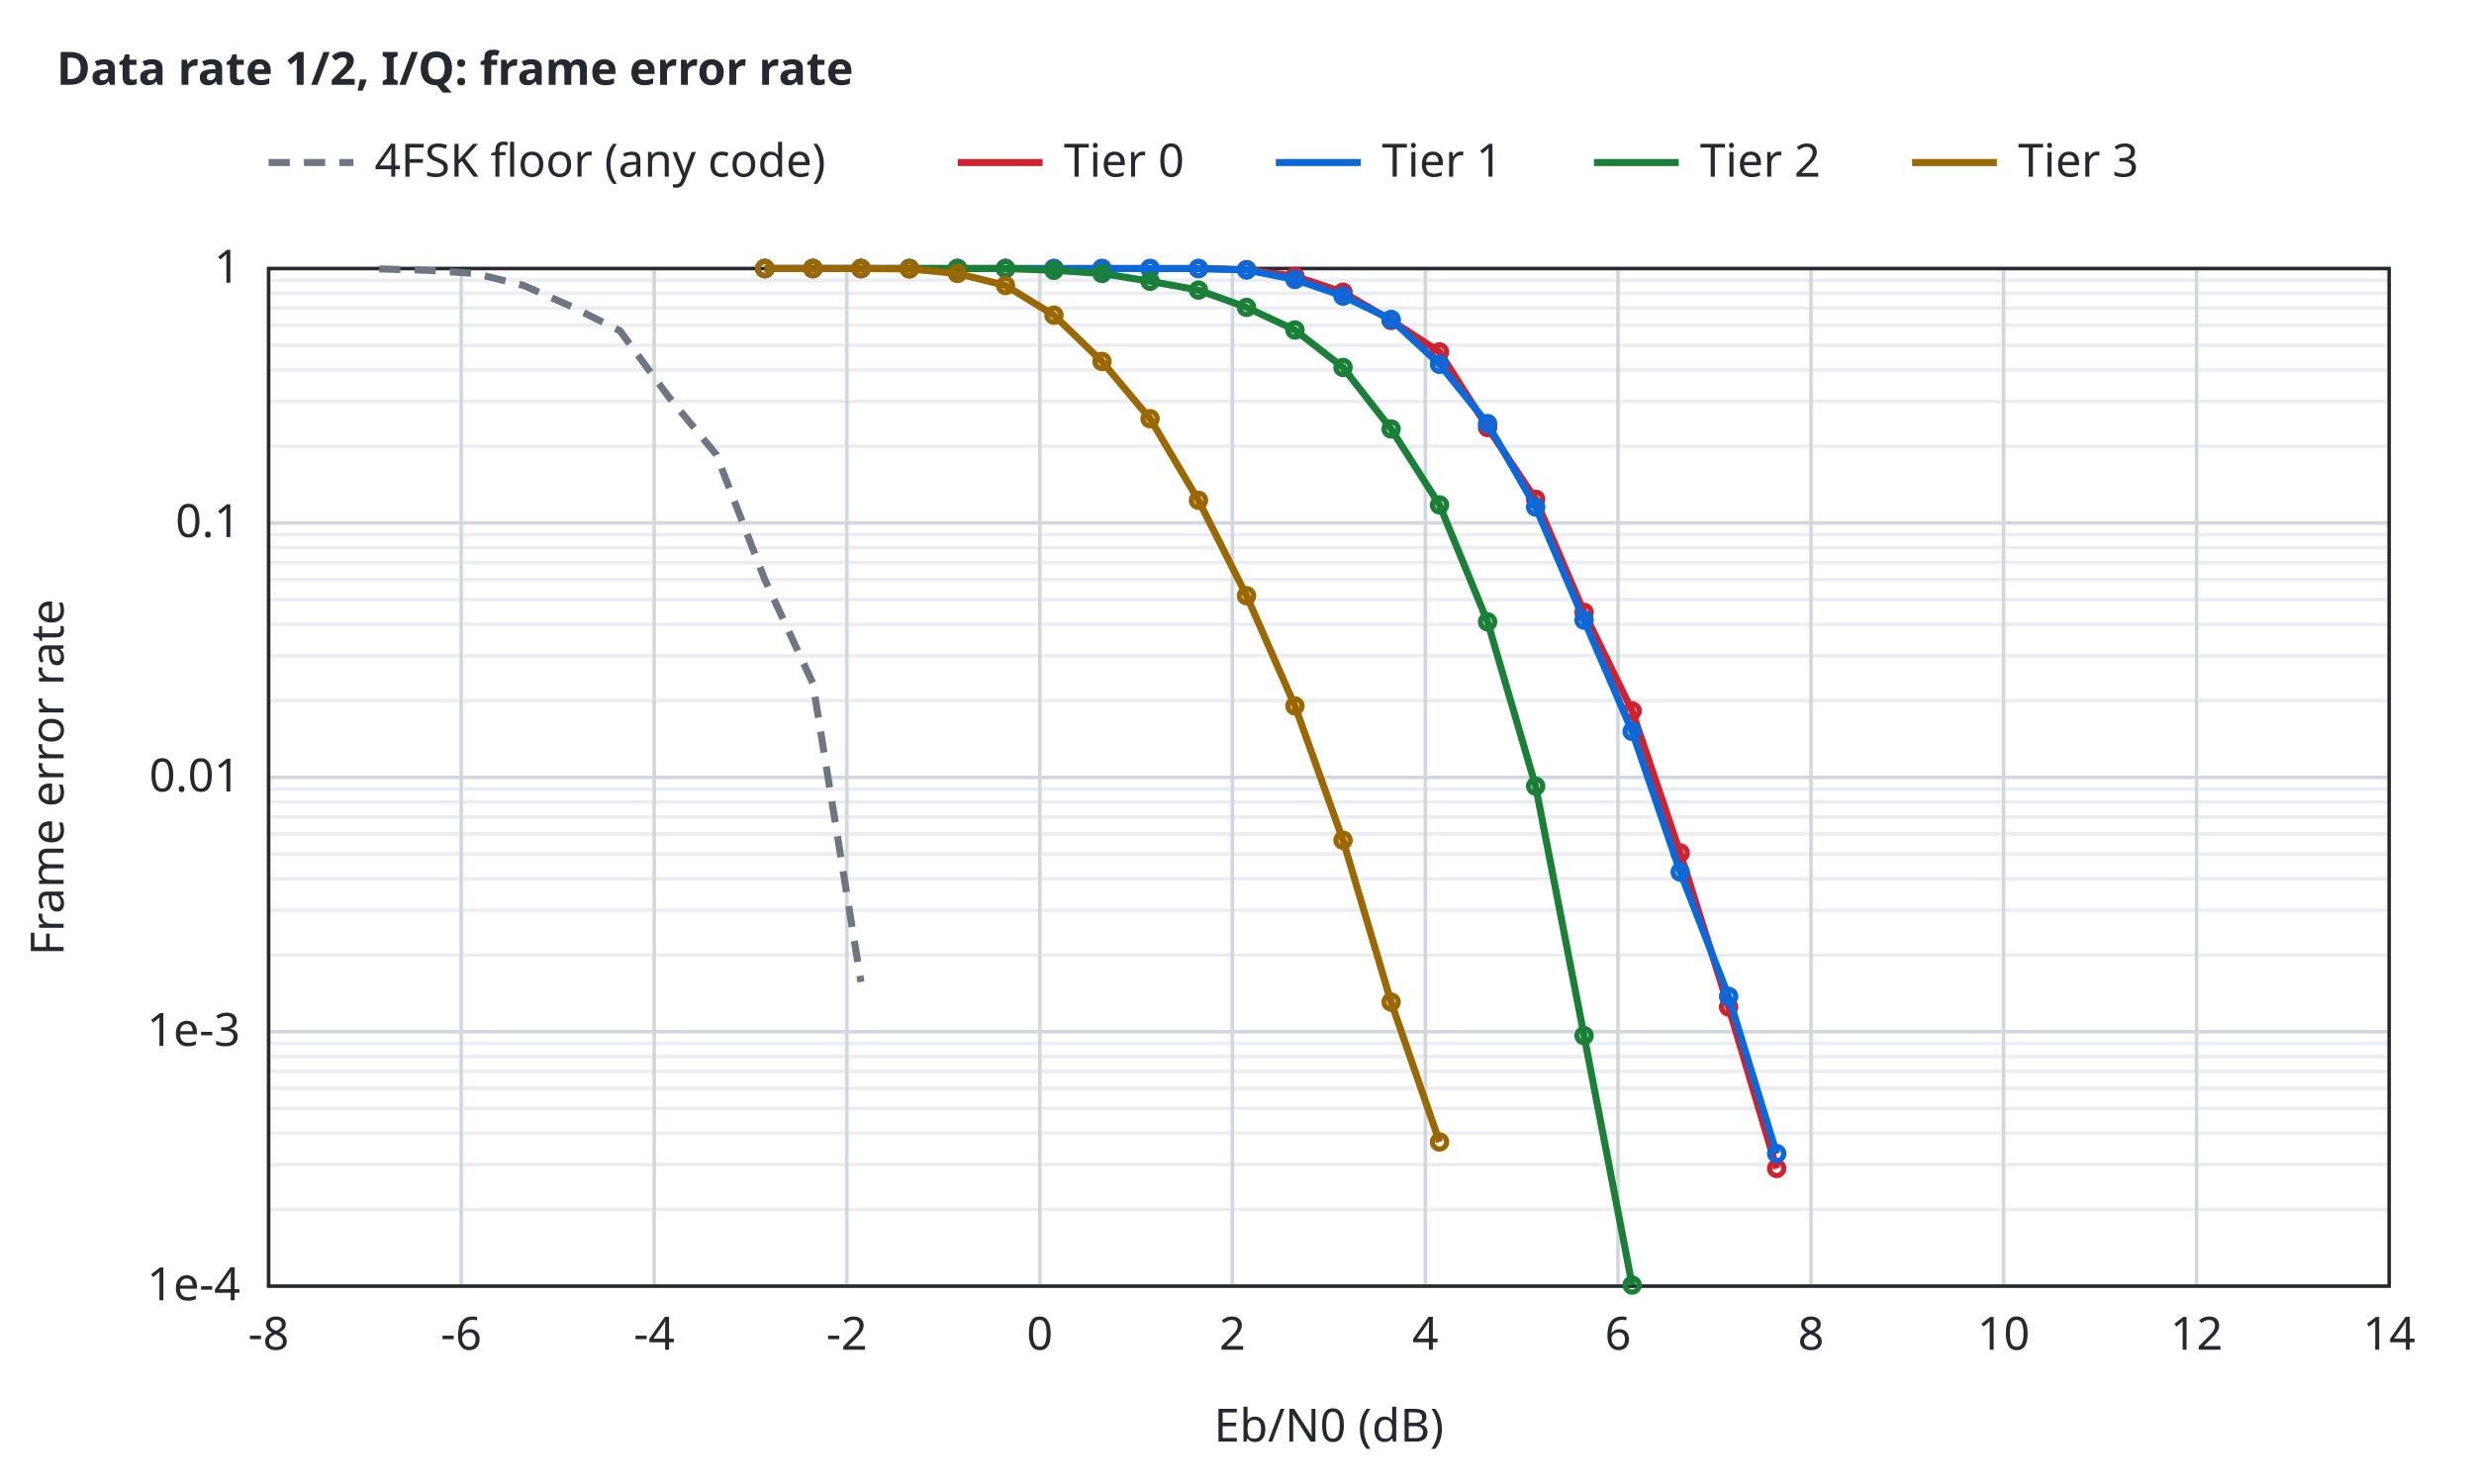
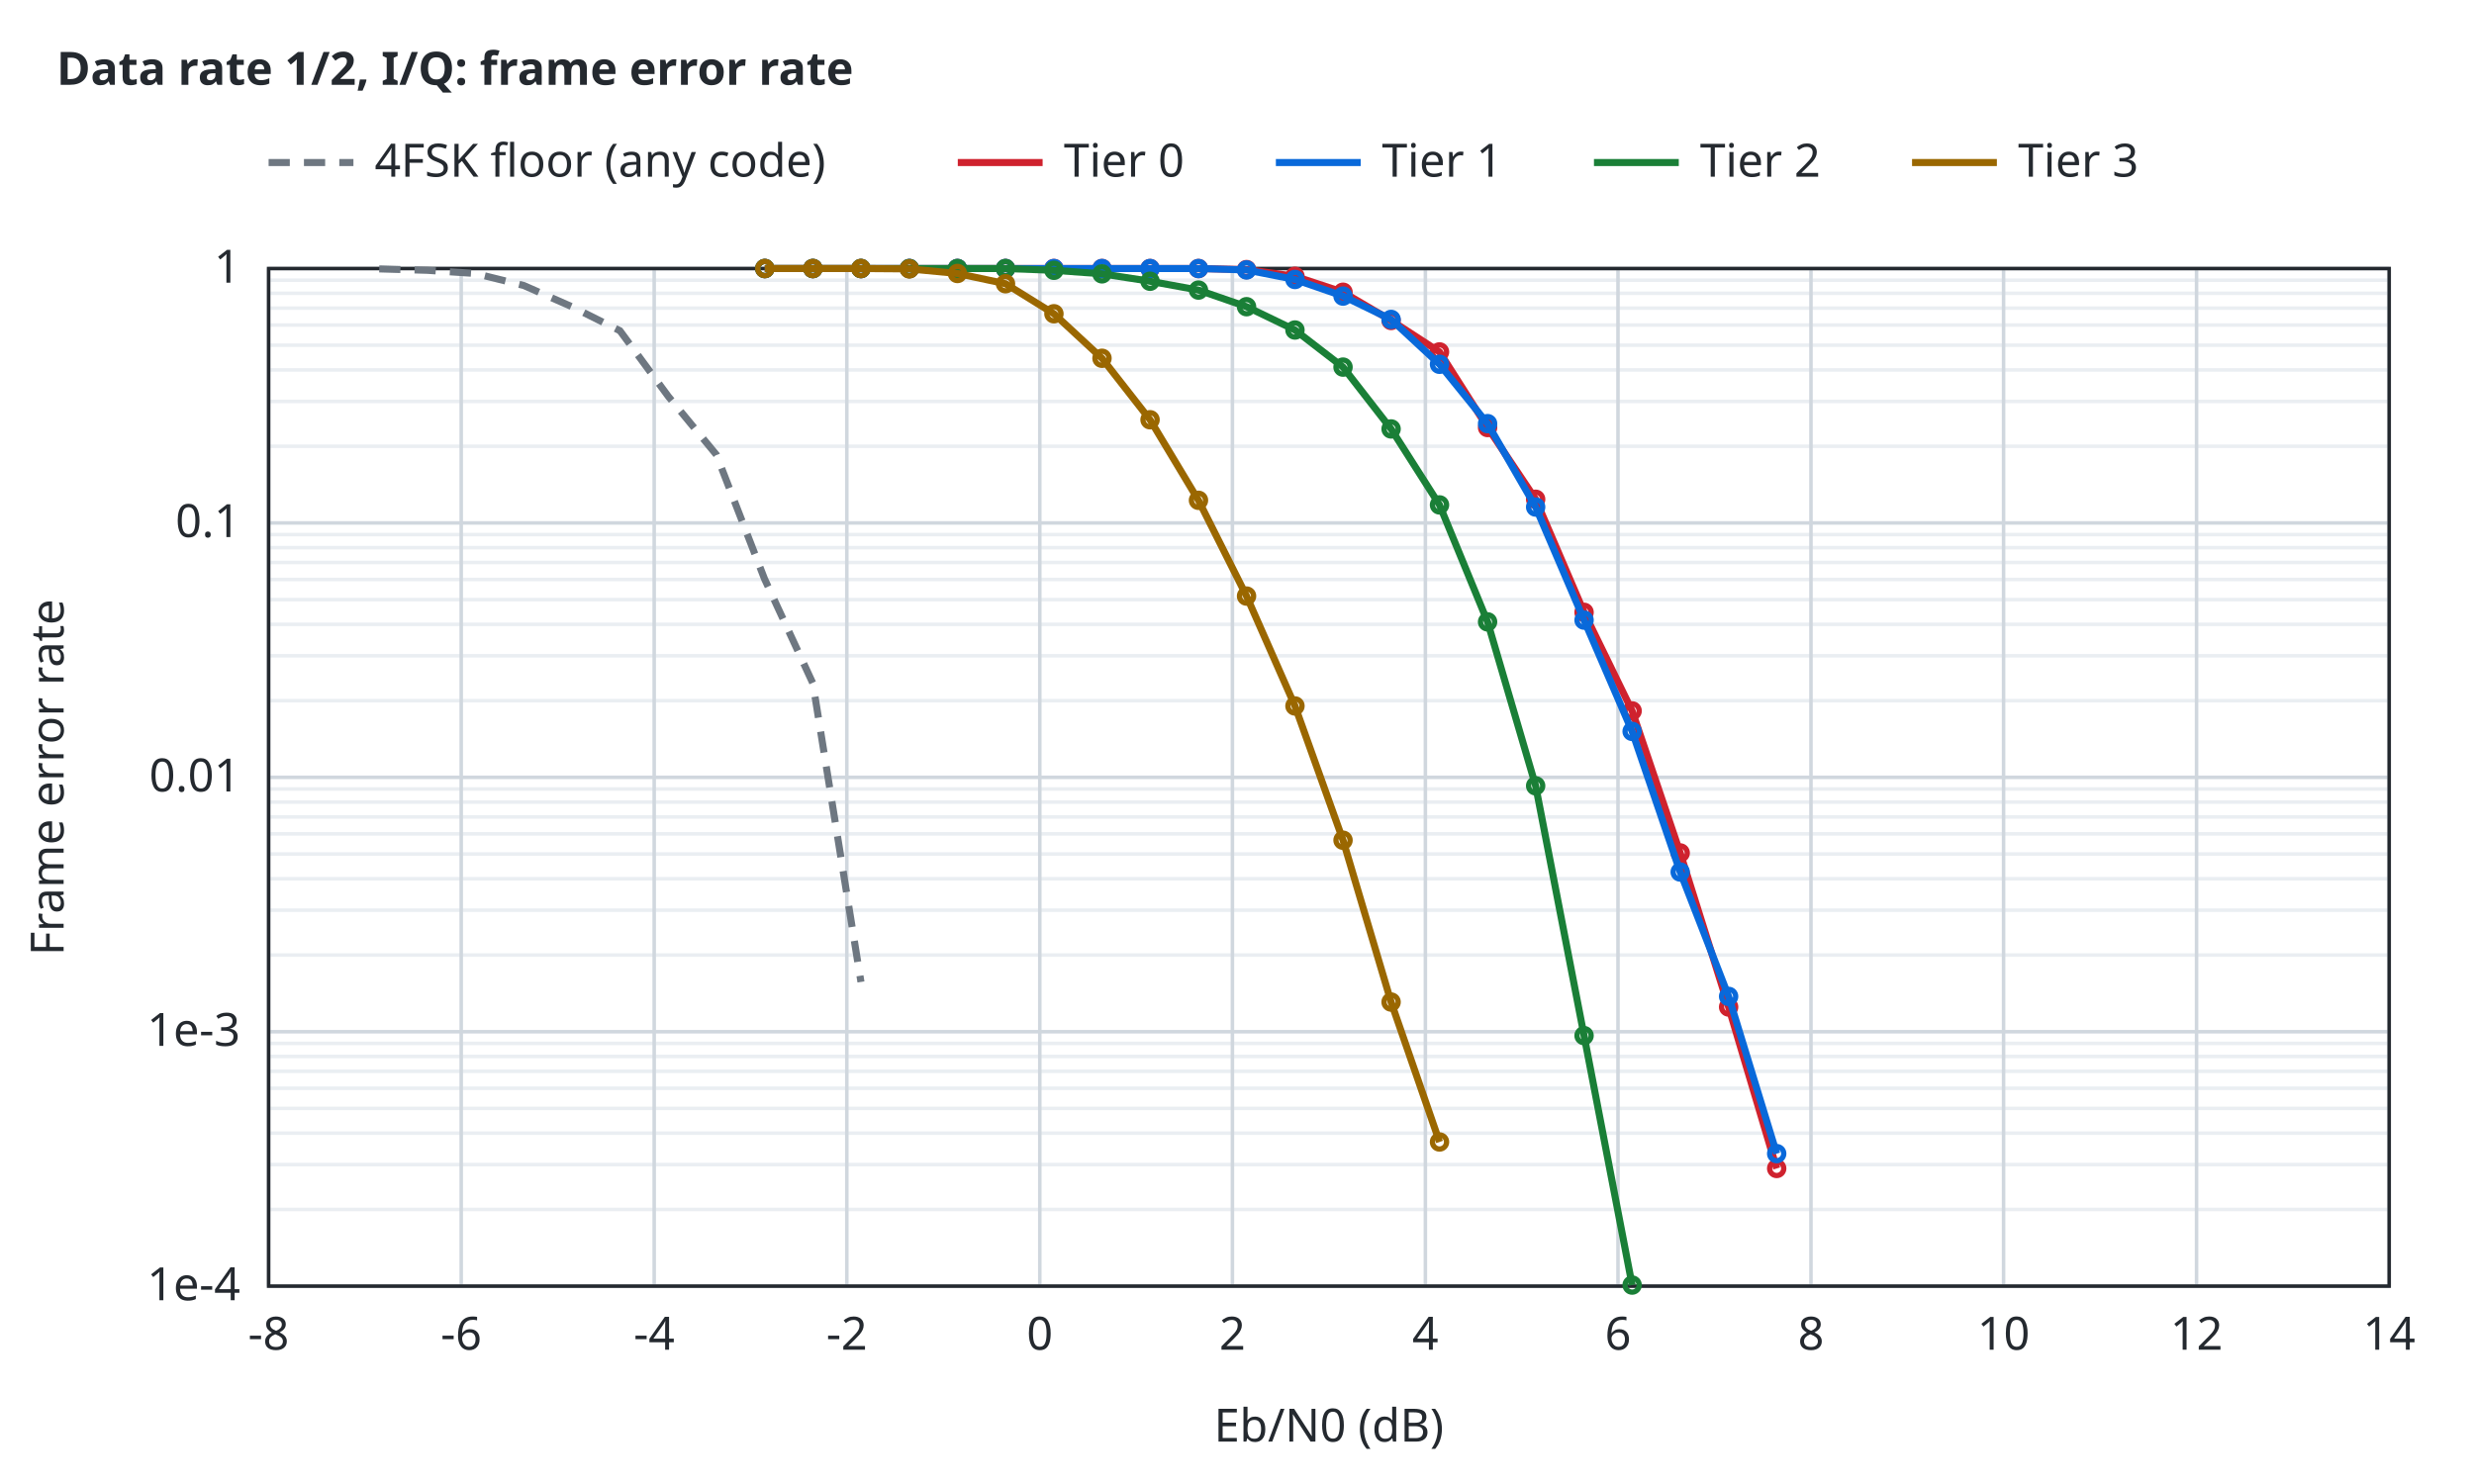
<svg xmlns="http://www.w3.org/2000/svg" width="700" height="420" viewBox="0 0 700 420">
  <style>text{font-family:sans-serif;font-size:13px;fill:#24292f}.t{font-weight:600}.bg{fill:#ffffff}.ax{stroke:#24292f;stroke-width:1;fill:none}.gr{stroke:#d0d7de;stroke-width:1}.mi{stroke:#eaeef2;stroke-width:1}.r0{stroke:#6e7781}.r1{stroke:#bc4c00}.r2{stroke:#8250df}.r3{stroke:#1b7c83}.r4{stroke:#9a6700}.s1{stroke:#cf222e}.s2{stroke:#0969da}.s3{stroke:#1a7f37}.s4{stroke:#9a6700}.q0{fill:#6e7781}.q1{fill:#bc4c00}.q2{fill:#8250df}.f1{fill:#cf222e}.f2{fill:#0969da}.f3{fill:#1a7f37}.f4{fill:#9a6700}.l{fill:none;stroke-width:2}.p{fill:none;stroke-width:1.5}.e{fill:none;stroke-width:1;stroke-opacity:.25}@media (prefers-color-scheme:dark){text{fill:#e6edf3}.bg{fill:#0d1117}.ax{stroke:#8b949e}.gr{stroke:#30363d}.mi{stroke:#21262d}.r0{stroke:#8b949e}.r1{stroke:#f0883e}.r2{stroke:#d2a8ff}.r3{stroke:#39c5cf}.r4{stroke:#d29922}.s1{stroke:#ff7b72}.s2{stroke:#58a6ff}.s3{stroke:#3fb950}.s4{stroke:#d29922}.q0{fill:#8b949e}.q1{fill:#f0883e}.q2{fill:#d2a8ff}.f1{fill:#ff7b72}.f2{fill:#58a6ff}.f3{fill:#3fb950}.f4{fill:#d29922}}</style>
  <rect class="bg" width="100%" height="100%" />
  <text class="t" x="16" y="24">Data rate 1/2, I/Q: frame error rate</text>
  <line class="mi" x1="76.0" y1="342.3" x2="676.0" y2="342.3" />
  <line class="mi" x1="76.0" y1="329.6" x2="676.0" y2="329.6" />
  <line class="mi" x1="76.0" y1="320.7" x2="676.0" y2="320.7" />
  <line class="mi" x1="76.0" y1="313.7" x2="676.0" y2="313.7" />
  <line class="mi" x1="76.0" y1="308.0" x2="676.0" y2="308.0" />
  <line class="mi" x1="76.0" y1="303.2" x2="676.0" y2="303.2" />
  <line class="mi" x1="76.0" y1="299.0" x2="676.0" y2="299.0" />
  <line class="mi" x1="76.0" y1="295.3" x2="676.0" y2="295.3" />
  <line class="mi" x1="76.0" y1="270.3" x2="676.0" y2="270.3" />
  <line class="mi" x1="76.0" y1="257.6" x2="676.0" y2="257.6" />
  <line class="mi" x1="76.0" y1="248.7" x2="676.0" y2="248.7" />
  <line class="mi" x1="76.0" y1="241.7" x2="676.0" y2="241.7" />
  <line class="mi" x1="76.0" y1="236.0" x2="676.0" y2="236.0" />
  <line class="mi" x1="76.0" y1="231.2" x2="676.0" y2="231.2" />
  <line class="mi" x1="76.0" y1="227.0" x2="676.0" y2="227.0" />
  <line class="mi" x1="76.0" y1="223.3" x2="676.0" y2="223.3" />
  <line class="mi" x1="76.0" y1="198.3" x2="676.0" y2="198.3" />
  <line class="mi" x1="76.0" y1="185.6" x2="676.0" y2="185.6" />
  <line class="mi" x1="76.0" y1="176.7" x2="676.0" y2="176.7" />
  <line class="mi" x1="76.0" y1="169.7" x2="676.0" y2="169.7" />
  <line class="mi" x1="76.0" y1="164.0" x2="676.0" y2="164.0" />
  <line class="mi" x1="76.0" y1="159.2" x2="676.0" y2="159.2" />
  <line class="mi" x1="76.0" y1="155.0" x2="676.0" y2="155.0" />
  <line class="mi" x1="76.0" y1="151.3" x2="676.0" y2="151.3" />
  <line class="mi" x1="76.0" y1="126.3" x2="676.0" y2="126.3" />
  <line class="mi" x1="76.0" y1="113.6" x2="676.0" y2="113.6" />
  <line class="mi" x1="76.0" y1="104.7" x2="676.0" y2="104.7" />
  <line class="mi" x1="76.0" y1="97.7" x2="676.0" y2="97.7" />
  <line class="mi" x1="76.0" y1="92.0" x2="676.0" y2="92.0" />
  <line class="mi" x1="76.0" y1="87.2" x2="676.0" y2="87.2" />
  <line class="mi" x1="76.0" y1="83.0" x2="676.0" y2="83.0" />
  <line class="mi" x1="76.0" y1="79.3" x2="676.0" y2="79.3" />
  <line class="gr" x1="76.0" y1="364.0" x2="76.0" y2="76.0" />
  <text x="76.0" y="382.0" text-anchor="middle">-8</text>
  <line class="gr" x1="130.5" y1="364.0" x2="130.5" y2="76.0" />
  <text x="130.5" y="382.0" text-anchor="middle">-6</text>
  <line class="gr" x1="185.1" y1="364.0" x2="185.1" y2="76.0" />
  <text x="185.1" y="382.0" text-anchor="middle">-4</text>
  <line class="gr" x1="239.6" y1="364.0" x2="239.6" y2="76.0" />
  <text x="239.6" y="382.0" text-anchor="middle">-2</text>
  <line class="gr" x1="294.2" y1="364.0" x2="294.2" y2="76.0" />
  <text x="294.2" y="382.0" text-anchor="middle">0</text>
  <line class="gr" x1="348.7" y1="364.0" x2="348.7" y2="76.0" />
  <text x="348.7" y="382.0" text-anchor="middle">2</text>
  <line class="gr" x1="403.3" y1="364.0" x2="403.3" y2="76.0" />
  <text x="403.3" y="382.0" text-anchor="middle">4</text>
  <line class="gr" x1="457.8" y1="364.0" x2="457.8" y2="76.0" />
  <text x="457.8" y="382.0" text-anchor="middle">6</text>
  <line class="gr" x1="512.4" y1="364.0" x2="512.4" y2="76.0" />
  <text x="512.4" y="382.0" text-anchor="middle">8</text>
  <line class="gr" x1="566.9" y1="364.0" x2="566.9" y2="76.0" />
  <text x="566.9" y="382.0" text-anchor="middle">10</text>
  <line class="gr" x1="621.5" y1="364.0" x2="621.5" y2="76.0" />
  <text x="621.5" y="382.0" text-anchor="middle">12</text>
  <line class="gr" x1="676.0" y1="364.0" x2="676.0" y2="76.0" />
  <text x="676.0" y="382.0" text-anchor="middle">14</text>
  <line class="gr" x1="76.0" y1="364.0" x2="676.0" y2="364.0" />
  <text x="68.0" y="368.0" text-anchor="end">1e-4</text>
  <line class="gr" x1="76.0" y1="292.0" x2="676.0" y2="292.0" />
  <text x="68.0" y="296.0" text-anchor="end">1e-3</text>
  <line class="gr" x1="76.0" y1="220.0" x2="676.0" y2="220.0" />
  <text x="68.0" y="224.0" text-anchor="end">0.01</text>
  <line class="gr" x1="76.0" y1="148.0" x2="676.0" y2="148.0" />
  <text x="68.0" y="152.0" text-anchor="end">0.1</text>
  <line class="gr" x1="76.0" y1="76.0" x2="676.0" y2="76.0" />
  <text x="68.0" y="80.0" text-anchor="end">1</text>
  <rect class="ax" x="76.0" y="76.0" width="600.0" height="288.0" />
  <text x="376.0" y="408.0" text-anchor="middle">Eb/N0 (dB)</text>
  <text x="18" y="220.0" text-anchor="middle" transform="rotate(-90 18 220.0)">Frame error rate</text>
  <path class="l r0" stroke-dasharray="6 4" d="M107.3,76.1 L120.9,76.5 L134.5,77.4 L148.2,80.8 L161.8,86.8 L175.4,93.6 L189.1,112.2 L202.7,128.7 L216.3,163.8 L230.0,193.4 L243.6,277.9" />
  <path class="l s1" d="M216.4,76.0 L230.0,76.0 L243.6,76.0 L257.3,76.0 L270.9,76.0 L284.5,76.0 L298.2,76.0 L311.8,76.0 L325.4,76.0 L339.1,76.0 L352.7,76.3 L366.4,78.2 L380.0,82.7 L393.6,90.7 L407.3,99.6 L420.9,121.0 L434.5,141.3 L448.2,173.3 L461.8,201.2 L475.4,241.4 L489.1,285.0 L502.7,330.7" />
  <circle class="p s1" cx="216.4" cy="76.0" r="2" />
  <circle class="p s1" cx="230.0" cy="76.0" r="2" />
  <circle class="p s1" cx="243.6" cy="76.0" r="2" />
  <circle class="p s1" cx="257.3" cy="76.0" r="2" />
  <circle class="p s1" cx="270.9" cy="76.0" r="2" />
  <circle class="p s1" cx="284.5" cy="76.0" r="2" />
  <circle class="p s1" cx="298.2" cy="76.0" r="2" />
  <circle class="p s1" cx="311.8" cy="76.0" r="2" />
  <circle class="p s1" cx="325.4" cy="76.0" r="2" />
  <circle class="p s1" cx="339.1" cy="76.0" r="2" />
  <circle class="p s1" cx="352.7" cy="76.3" r="2" />
  <circle class="p s1" cx="366.4" cy="78.2" r="2" />
  <circle class="p s1" cx="380.0" cy="82.7" r="2" />
  <circle class="p s1" cx="393.6" cy="90.7" r="2" />
  <circle class="p s1" cx="407.3" cy="99.6" r="2" />
  <circle class="p s1" cx="420.9" cy="121.0" r="2" />
  <circle class="p s1" cx="434.5" cy="141.3" r="2" />
  <circle class="p s1" cx="448.2" cy="173.3" r="2" />
  <circle class="p s1" cx="461.8" cy="201.2" r="2" />
  <circle class="p s1" cx="475.4" cy="241.4" r="2" />
  <circle class="p s1" cx="489.1" cy="285.0" r="2" />
  <circle class="p s1" cx="502.7" cy="330.7" r="2" />
  <path class="l s2" d="M216.4,76.0 L230.0,76.0 L243.6,76.0 L257.3,76.0 L270.9,76.0 L284.5,76.0 L298.2,76.0 L311.8,76.0 L325.4,76.0 L339.1,76.0 L352.7,76.4 L366.4,79.1 L380.0,83.8 L393.6,90.4 L407.3,103.1 L420.9,119.9 L434.5,143.5 L448.2,175.5 L461.8,207.0 L475.4,246.8 L489.1,282.0 L502.7,326.5" />
  <circle class="p s2" cx="216.4" cy="76.0" r="2" />
  <circle class="p s2" cx="230.0" cy="76.0" r="2" />
  <circle class="p s2" cx="243.6" cy="76.0" r="2" />
  <circle class="p s2" cx="257.3" cy="76.0" r="2" />
  <circle class="p s2" cx="270.9" cy="76.0" r="2" />
  <circle class="p s2" cx="284.5" cy="76.0" r="2" />
  <circle class="p s2" cx="298.2" cy="76.0" r="2" />
  <circle class="p s2" cx="311.8" cy="76.0" r="2" />
  <circle class="p s2" cx="325.4" cy="76.0" r="2" />
  <circle class="p s2" cx="339.1" cy="76.0" r="2" />
  <circle class="p s2" cx="352.7" cy="76.4" r="2" />
  <circle class="p s2" cx="366.4" cy="79.1" r="2" />
  <circle class="p s2" cx="380.0" cy="83.8" r="2" />
  <circle class="p s2" cx="393.6" cy="90.4" r="2" />
  <circle class="p s2" cx="407.3" cy="103.1" r="2" />
  <circle class="p s2" cx="420.9" cy="119.9" r="2" />
  <circle class="p s2" cx="434.5" cy="143.5" r="2" />
  <circle class="p s2" cx="448.2" cy="175.5" r="2" />
  <circle class="p s2" cx="461.8" cy="207.0" r="2" />
  <circle class="p s2" cx="475.4" cy="246.8" r="2" />
  <circle class="p s2" cx="489.1" cy="282.0" r="2" />
  <circle class="p s2" cx="502.7" cy="326.5" r="2" />
-   <path class="l s3" d="M216.4,76.0 L230.0,76.0 L243.6,76.0 L257.3,76.0 L270.9,76.0 L284.5,76.0 L298.2,76.5 L311.8,77.4 L325.4,79.6 L339.1,82.1 L352.7,87.0 L366.4,93.4 L380.0,104.0 L393.6,121.4 L407.3,142.9 L420.9,176.0 L434.5,222.5 L448.2,293.1 L461.8,363.7" />
+   <path class="l s3" d="M216.4,76.0 L230.0,76.0 L243.6,76.0 L257.3,76.0 L270.9,76.0 L284.5,76.0 L298.2,76.5 L311.8,77.5 L325.4,79.6 L339.1,82.1 L352.7,86.8 L366.4,93.4 L380.0,103.9 L393.6,121.4 L407.3,142.9 L420.9,176.0 L434.5,222.4 L448.2,293.1 L461.8,363.7" />
  <circle class="p s3" cx="216.4" cy="76.0" r="2" />
  <circle class="p s3" cx="230.0" cy="76.0" r="2" />
  <circle class="p s3" cx="243.6" cy="76.0" r="2" />
  <circle class="p s3" cx="257.3" cy="76.0" r="2" />
  <circle class="p s3" cx="270.9" cy="76.0" r="2" />
  <circle class="p s3" cx="284.5" cy="76.0" r="2" />
  <circle class="p s3" cx="298.2" cy="76.5" r="2" />
-   <circle class="p s3" cx="311.8" cy="77.4" r="2" />
+   <circle class="p s3" cx="311.8" cy="77.5" r="2" />
  <circle class="p s3" cx="325.4" cy="79.6" r="2" />
  <circle class="p s3" cx="339.1" cy="82.1" r="2" />
-   <circle class="p s3" cx="352.7" cy="87.0" r="2" />
+   <circle class="p s3" cx="352.7" cy="86.8" r="2" />
  <circle class="p s3" cx="366.4" cy="93.4" r="2" />
-   <circle class="p s3" cx="380.0" cy="104.0" r="2" />
+   <circle class="p s3" cx="380.0" cy="103.9" r="2" />
  <circle class="p s3" cx="393.6" cy="121.4" r="2" />
  <circle class="p s3" cx="407.3" cy="142.9" r="2" />
  <circle class="p s3" cx="420.9" cy="176.0" r="2" />
-   <circle class="p s3" cx="434.5" cy="222.5" r="2" />
+   <circle class="p s3" cx="434.5" cy="222.4" r="2" />
  <circle class="p s3" cx="448.2" cy="293.1" r="2" />
  <circle class="p s3" cx="461.8" cy="363.7" r="2" />
-   <path class="l s4" d="M216.4,76.0 L230.0,76.0 L243.6,76.0 L257.3,76.1 L270.9,77.4 L284.5,80.8 L298.2,89.2 L311.8,102.3 L325.4,118.5 L339.1,141.6 L352.7,168.6 L366.4,199.8 L380.0,237.8 L393.6,283.6 L407.3,323.2" />
+   <path class="l s4" d="M216.4,76.0 L230.0,76.0 L243.6,76.0 L257.3,76.1 L270.9,77.4 L284.5,80.3 L298.2,88.8 L311.8,101.4 L325.4,118.8 L339.1,141.6 L352.7,168.7 L366.4,199.8 L380.0,237.8 L393.6,283.6 L407.3,323.2" />
  <circle class="p s4" cx="216.4" cy="76.0" r="2" />
  <circle class="p s4" cx="230.0" cy="76.0" r="2" />
  <circle class="p s4" cx="243.6" cy="76.0" r="2" />
  <circle class="p s4" cx="257.3" cy="76.1" r="2" />
  <circle class="p s4" cx="270.9" cy="77.4" r="2" />
-   <circle class="p s4" cx="284.5" cy="80.8" r="2" />
-   <circle class="p s4" cx="298.2" cy="89.2" r="2" />
-   <circle class="p s4" cx="311.8" cy="102.3" r="2" />
-   <circle class="p s4" cx="325.4" cy="118.5" r="2" />
+   <circle class="p s4" cx="284.5" cy="80.3" r="2" />
+   <circle class="p s4" cx="298.2" cy="88.8" r="2" />
+   <circle class="p s4" cx="311.8" cy="101.4" r="2" />
+   <circle class="p s4" cx="325.4" cy="118.8" r="2" />
  <circle class="p s4" cx="339.1" cy="141.6" r="2" />
-   <circle class="p s4" cx="352.7" cy="168.6" r="2" />
+   <circle class="p s4" cx="352.7" cy="168.7" r="2" />
  <circle class="p s4" cx="366.4" cy="199.8" r="2" />
  <circle class="p s4" cx="380.0" cy="237.8" r="2" />
  <circle class="p s4" cx="393.6" cy="283.6" r="2" />
  <circle class="p s4" cx="407.3" cy="323.2" r="2" />
  <line class="l r0" stroke-dasharray="6 4" x1="76.0" y1="46.0" x2="100.0" y2="46.0" />
  <text x="106.0" y="50.0">4FSK floor (any code)</text>
  <line class="l s1" x1="271.0" y1="46.0" x2="295.0" y2="46.0" />
  <text x="301.0" y="50.0">Tier 0</text>
  <line class="l s2" x1="361.0" y1="46.0" x2="385.0" y2="46.0" />
  <text x="391.0" y="50.0">Tier 1</text>
  <line class="l s3" x1="451.0" y1="46.0" x2="475.0" y2="46.0" />
  <text x="481.0" y="50.0">Tier 2</text>
  <line class="l s4" x1="541.0" y1="46.0" x2="565.0" y2="46.0" />
  <text x="571.0" y="50.0">Tier 3</text>
</svg>
